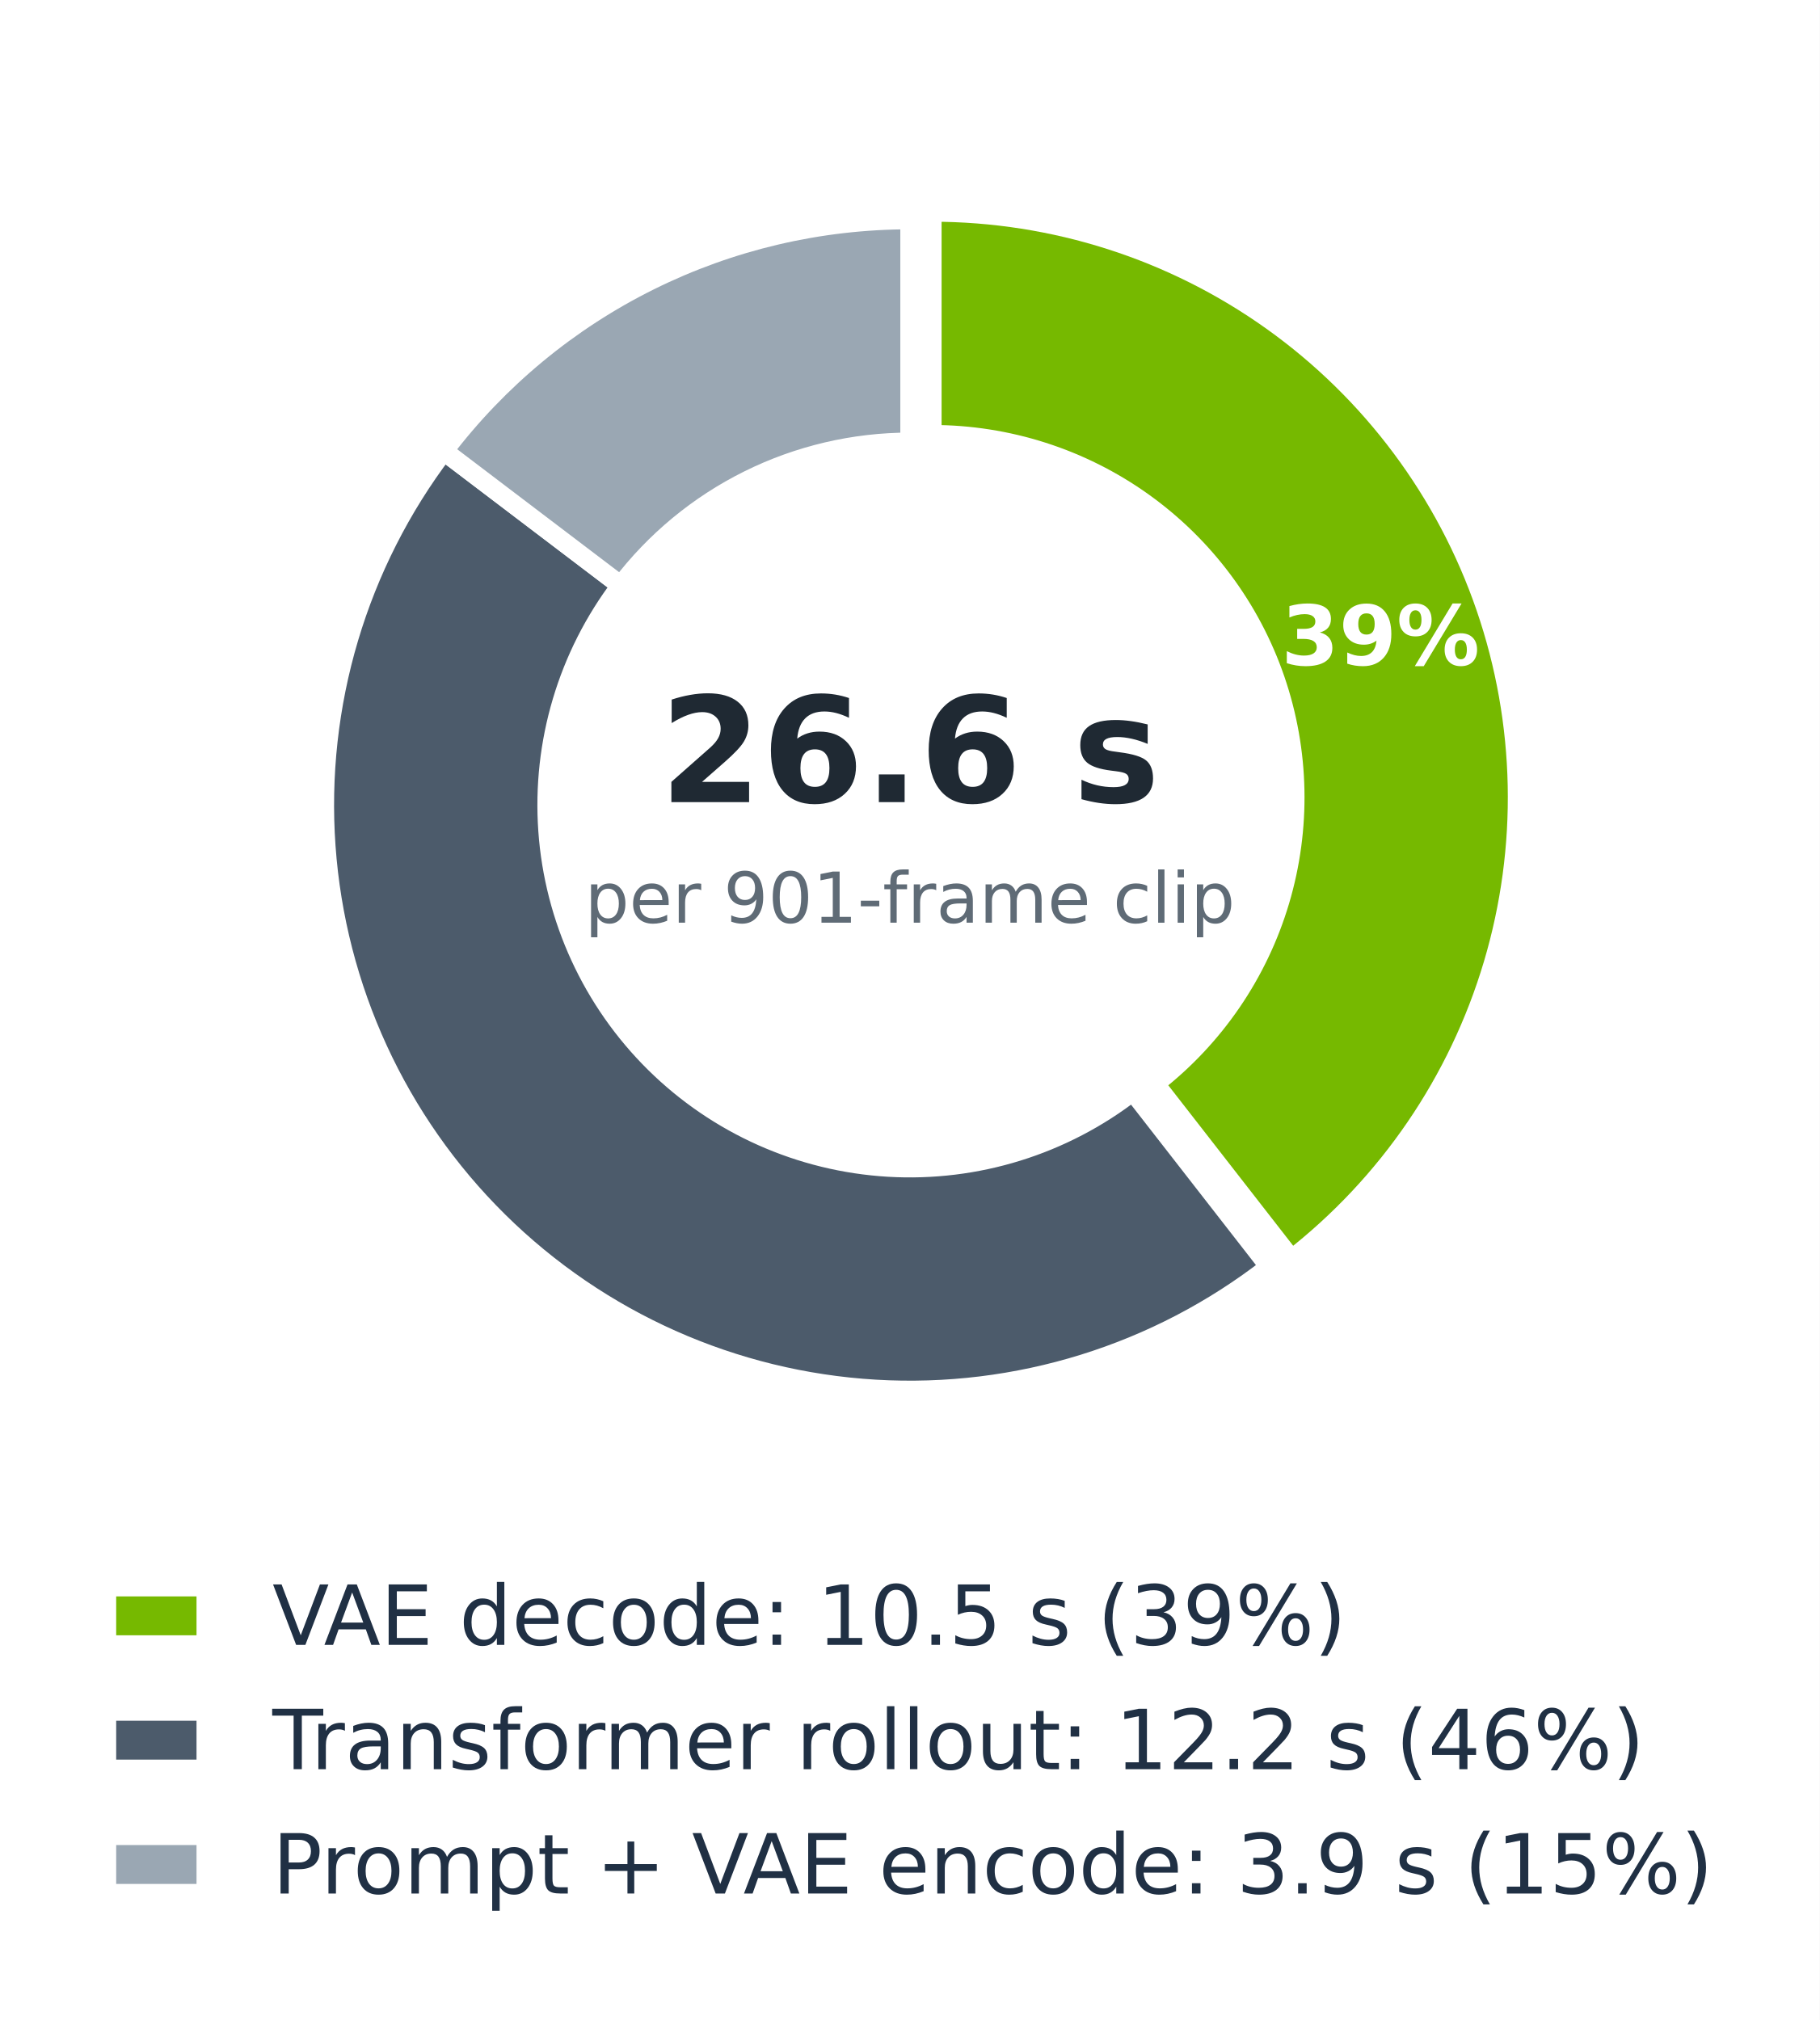
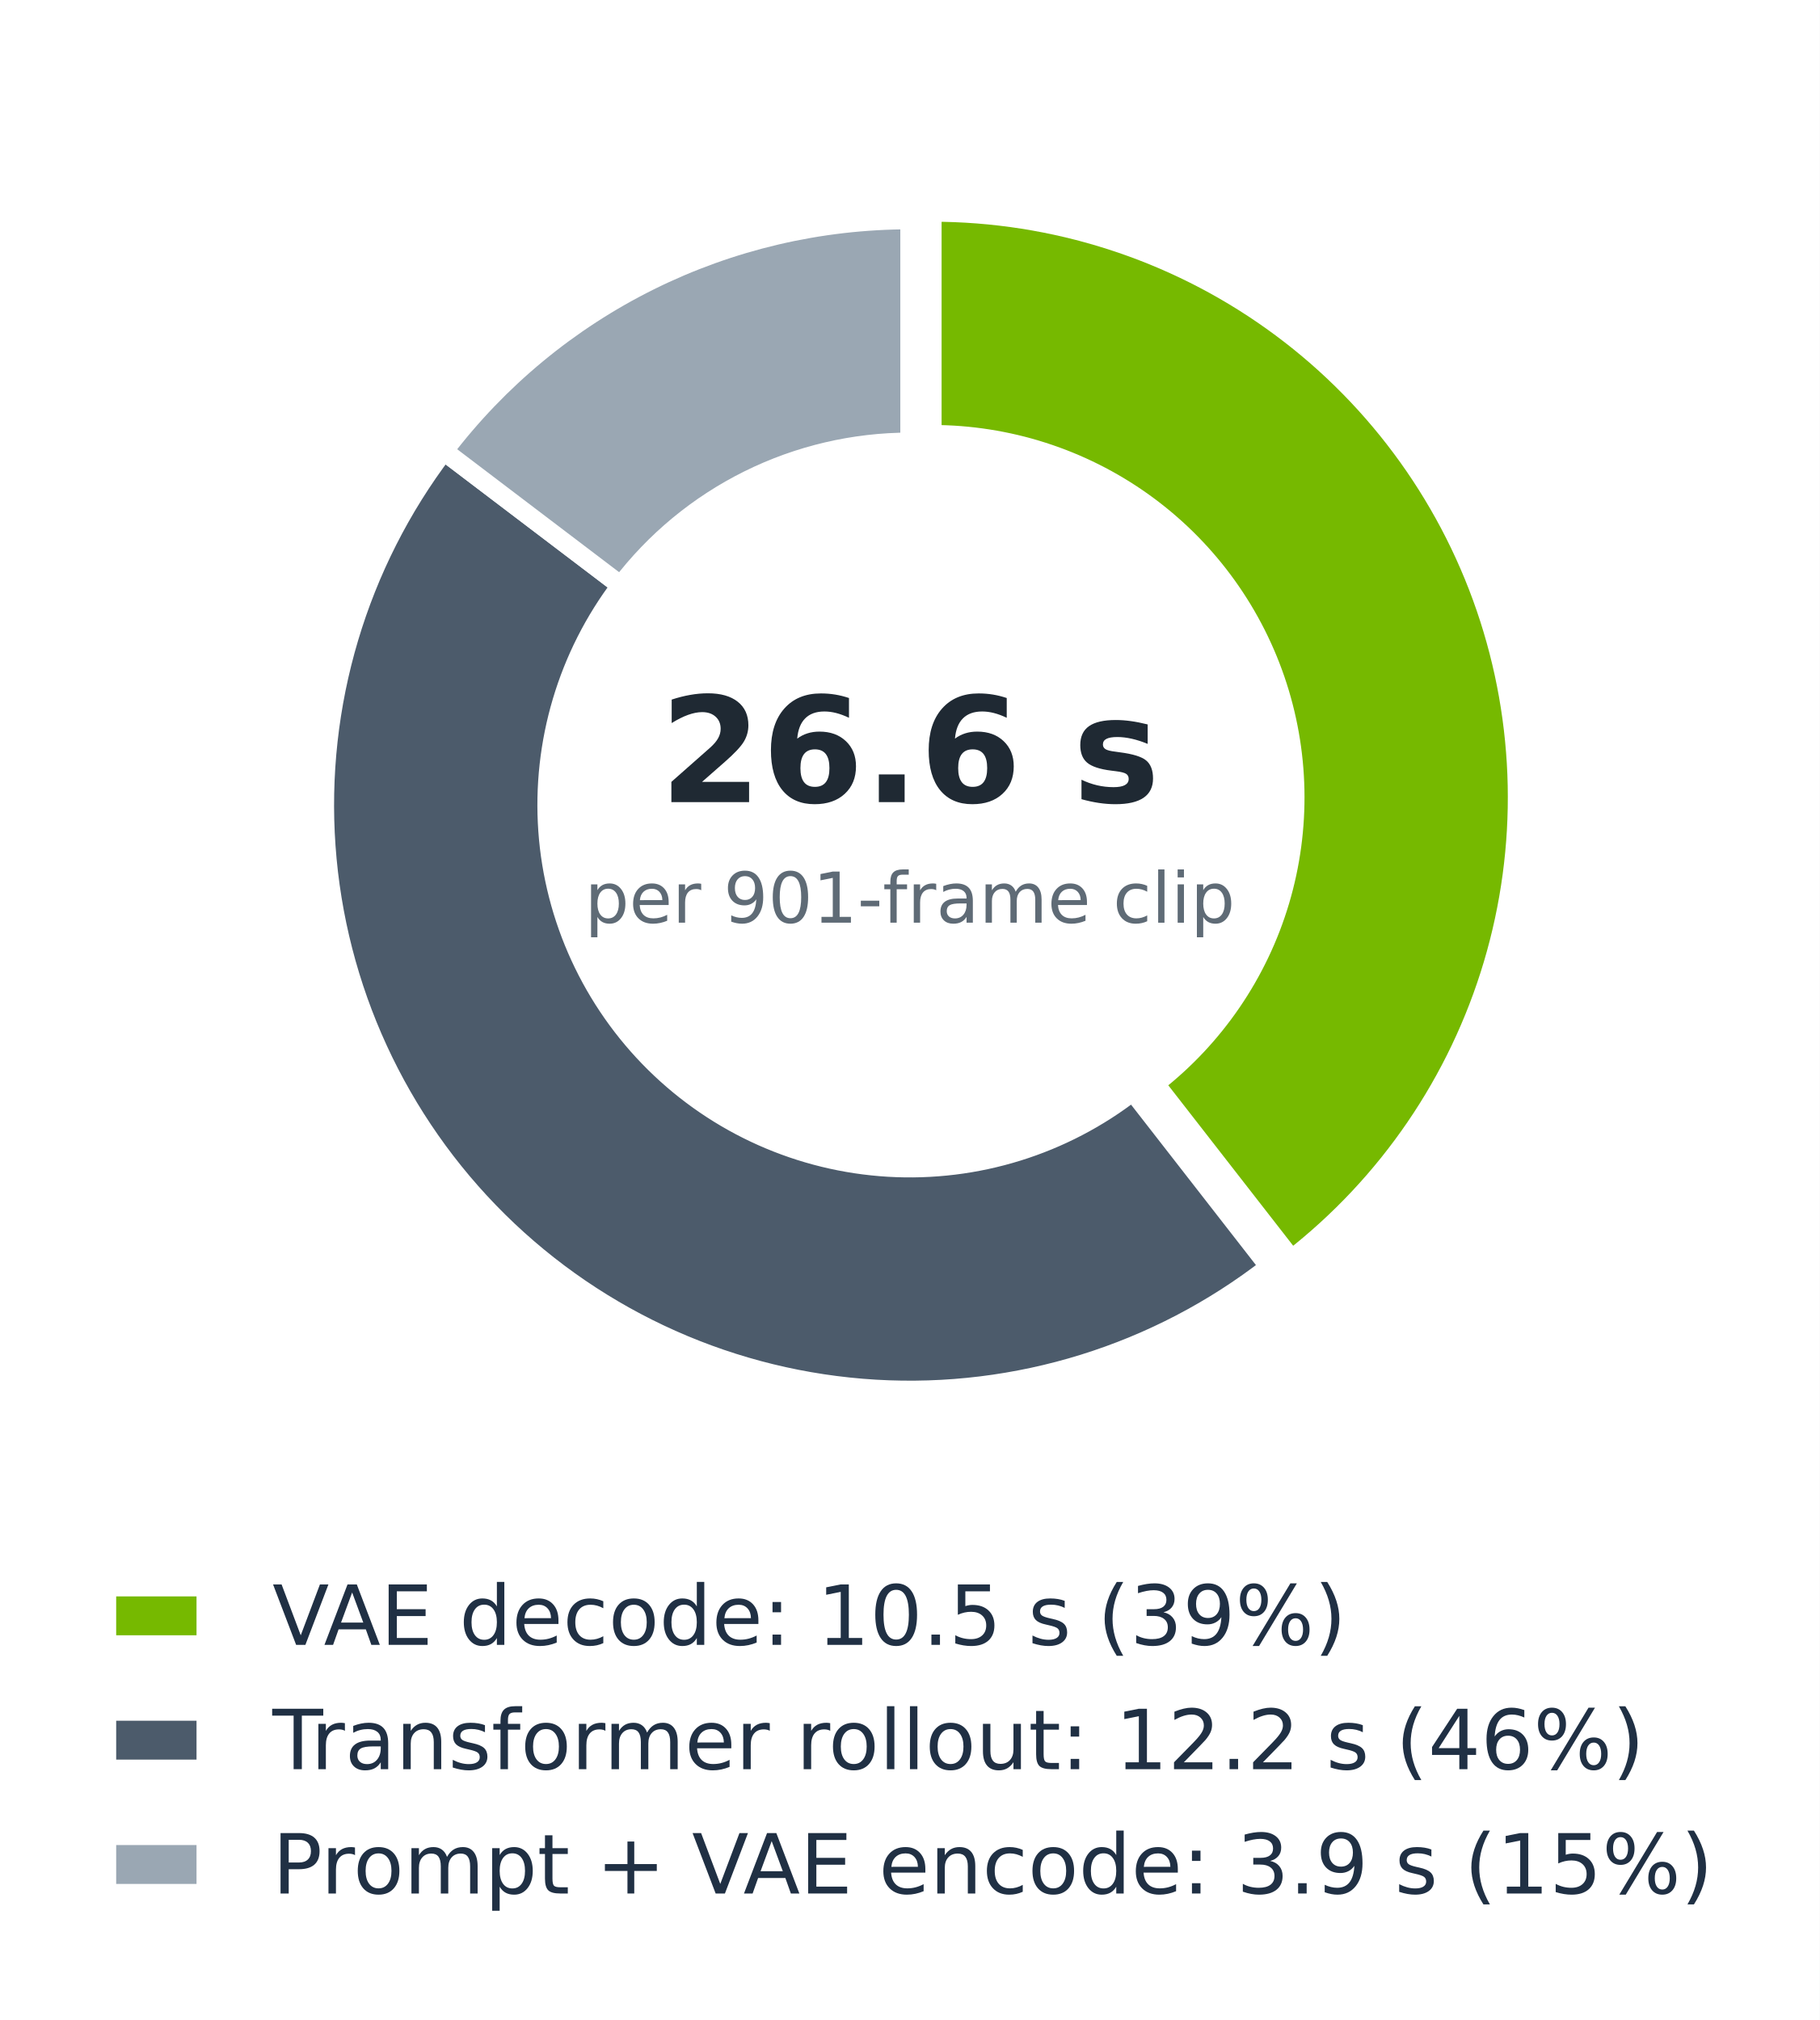
<svg xmlns="http://www.w3.org/2000/svg" xmlns:xlink="http://www.w3.org/1999/xlink" width="285.384pt" height="316.853pt" viewBox="0 0 285.384 316.853" version="1.1">
  <defs>
    <style type="text/css">*{stroke-linejoin: round; stroke-linecap: butt}</style>
  </defs>
  <g id="figure_1">
    <g id="patch_1">
      <path d="M 0 316.853 L 285.384 316.853 L 285.384 0 L 0 0 z " style="fill: #ffffff" />
    </g>
    <g id="axes_1">
      <g id="patch_2">
        <path d="M 202.55 197.521 C 217.641 185.774 228.692 169.601 234.149 151.272 C 239.606 132.942 239.201 113.358 232.991 95.27 C 226.781 77.182 215.072 61.479 199.508 50.366 C 183.944 39.254 165.289 33.278 146.165 33.278 L 146.165 68.162 C 158.022 68.162 169.588 71.867 179.238 78.757 C 188.887 85.647 196.147 95.383 199.997 106.597 C 203.847 117.812 204.098 129.954 200.715 141.318 C 197.332 152.682 190.48 162.71 181.124 169.992 z " style="fill: #76b900; stroke: #ffffff; stroke-width: 3; stroke-linejoin: miter" />
      </g>
      <g id="patch_3">
        <path d="M 69.588 70.745 C 56.111 88.488 49.545 110.545 51.122 132.77 C 52.7 154.995 62.316 175.903 78.164 191.565 C 94.012 207.226 115.032 216.595 137.274 217.91 C 159.516 219.225 181.494 212.398 199.077 198.713 L 177.651 171.185 C 166.749 179.67 153.123 183.902 139.333 183.087 C 125.543 182.272 112.51 176.463 102.685 166.753 C 92.859 157.042 86.897 144.079 85.919 130.3 C 84.941 116.52 89.012 102.845 97.368 91.844 z " style="fill: #4c5b6b; stroke: #ffffff; stroke-width: 3; stroke-linejoin: miter" />
      </g>
      <g id="patch_4">
        <path d="M 142.692 34.47 C 128.535 34.47 114.569 37.745 101.887 44.037 C 89.206 50.33 78.151 59.471 69.588 70.745 L 97.368 91.844 C 102.676 84.855 109.531 79.187 117.393 75.286 C 125.256 71.384 133.915 69.354 142.692 69.354 z " style="fill: #9aa7b3; stroke: #ffffff; stroke-width: 3; stroke-linejoin: miter" />
      </g>
      <g id="matplotlib.axis_1" />
      <g id="matplotlib.axis_2" />
      <g id="text_1">
-         <g style="fill: #ffffff" transform="translate(200.9358 104.3107) scale(0.13 -0.13)">
-           <defs>
-             <path id="DejaVuSans-Bold-16" d="M 2981 2516 Q 3453 2394 3698 2092 Q 3944 1791 3944 1325 Q 3944 631 3412 270 Q 2881 -91 1863 -91 Q 1503 -91 1142 -33 Q 781 25 428 141 L 428 1069 Q 766 900 1098 814 Q 1431 728 1753 728 Q 2231 728 2486 893 Q 2741 1059 2741 1369 Q 2741 1688 2480 1852 Q 2219 2016 1709 2016 L 1228 2016 L 1228 2791 L 1734 2791 Q 2188 2791 2409 2933 Q 2631 3075 2631 3366 Q 2631 3634 2415 3781 Q 2200 3928 1806 3928 Q 1516 3928 1219 3862 Q 922 3797 628 3669 L 628 4550 Q 984 4650 1334 4700 Q 1684 4750 2022 4750 Q 2931 4750 3382 4451 Q 3834 4153 3834 3553 Q 3834 3144 3618 2883 Q 3403 2622 2981 2516 z " transform="scale(0.015625)" />
-             <path id="DejaVuSans-Bold-1c" d="M 641 103 L 641 966 Q 928 831 1190 764 Q 1453 697 1709 697 Q 2247 697 2547 995 Q 2847 1294 2900 1881 Q 2688 1725 2447 1647 Q 2206 1569 1925 1569 Q 1209 1569 770 1986 Q 331 2403 331 3084 Q 331 3838 820 4291 Q 1309 4744 2131 4744 Q 3044 4744 3544 4128 Q 4044 3513 4044 2388 Q 4044 1231 3459 570 Q 2875 -91 1856 -91 Q 1528 -91 1228 -42 Q 928 6 641 103 z M 2125 2350 Q 2441 2350 2600 2554 Q 2759 2759 2759 3169 Q 2759 3575 2600 3781 Q 2441 3988 2125 3988 Q 1809 3988 1650 3781 Q 1491 3575 1491 3169 Q 1491 2759 1650 2554 Q 1809 2350 2125 2350 z " transform="scale(0.015625)" />
-             <path id="DejaVuSans-Bold-8" d="M 4959 1925 Q 4738 1925 4616 1733 Q 4494 1541 4494 1184 Q 4494 825 4614 633 Q 4734 441 4959 441 Q 5184 441 5303 633 Q 5422 825 5422 1184 Q 5422 1541 5301 1733 Q 5181 1925 4959 1925 z M 4959 2450 Q 5541 2450 5875 2112 Q 6209 1775 6209 1184 Q 6209 594 5875 251 Q 5541 -91 4959 -91 Q 4378 -91 4042 251 Q 3706 594 3706 1184 Q 3706 1772 4042 2111 Q 4378 2450 4959 2450 z M 2094 -91 L 1403 -91 L 4319 4750 L 5013 4750 L 2094 -91 z M 1453 4750 Q 2034 4750 2367 4411 Q 2700 4072 2700 3481 Q 2700 2891 2367 2550 Q 2034 2209 1453 2209 Q 872 2209 539 2550 Q 206 2891 206 3481 Q 206 4072 539 4411 Q 872 4750 1453 4750 z M 1453 4225 Q 1228 4225 1106 4031 Q 984 3838 984 3481 Q 984 3122 1106 2926 Q 1228 2731 1453 2731 Q 1678 2731 1798 2926 Q 1919 3122 1919 3481 Q 1919 3838 1797 4031 Q 1675 4225 1453 4225 z " transform="scale(0.015625)" />
-           </defs>
-           <use xlink:href="#DejaVuSans-Bold-16" />
-           <use xlink:href="#DejaVuSans-Bold-1c" transform="translate(69.57812 0)" />
-           <use xlink:href="#DejaVuSans-Bold-8" transform="translate(139.1562 0)" />
-         </g>
-       </g>
-       <g id="text_2">
        <g style="fill: #1f2933" transform="translate(103.4716 125.8186) scale(0.23 -0.23)">
          <defs>
            <path id="DejaVuSans-Bold-15" d="M 1844 884 L 3897 884 L 3897 0 L 506 0 L 506 884 L 2209 2388 Q 2438 2594 2547 2791 Q 2656 2988 2656 3200 Q 2656 3528 2436 3728 Q 2216 3928 1850 3928 Q 1569 3928 1234 3808 Q 900 3688 519 3450 L 519 4475 Q 925 4609 1322 4679 Q 1719 4750 2100 4750 Q 2938 4750 3402 4381 Q 3866 4013 3866 3353 Q 3866 2972 3669 2642 Q 3472 2313 2841 1759 L 1844 884 z " transform="scale(0.015625)" />
            <path id="DejaVuSans-Bold-19" d="M 2316 2303 Q 2000 2303 1842 2098 Q 1684 1894 1684 1484 Q 1684 1075 1842 870 Q 2000 666 2316 666 Q 2634 666 2792 870 Q 2950 1075 2950 1484 Q 2950 1894 2792 2098 Q 2634 2303 2316 2303 z M 3803 4544 L 3803 3681 Q 3506 3822 3243 3889 Q 2981 3956 2731 3956 Q 2194 3956 1894 3657 Q 1594 3359 1544 2772 Q 1750 2925 1990 3001 Q 2231 3078 2516 3078 Q 3231 3078 3670 2659 Q 4109 2241 4109 1563 Q 4109 813 3618 361 Q 3128 -91 2303 -91 Q 1394 -91 895 523 Q 397 1138 397 2266 Q 397 3422 980 4083 Q 1563 4744 2578 4744 Q 2900 4744 3203 4694 Q 3506 4644 3803 4544 z " transform="scale(0.015625)" />
            <path id="DejaVuSans-Bold-11" d="M 653 1209 L 1778 1209 L 1778 0 L 653 0 L 653 1209 z " transform="scale(0.015625)" />
            <path id="DejaVuSans-Bold-3" transform="scale(0.015625)" />
            <path id="DejaVuSans-Bold-56" d="M 3272 3391 L 3272 2541 Q 2913 2691 2578 2766 Q 2244 2841 1947 2841 Q 1628 2841 1473 2761 Q 1319 2681 1319 2516 Q 1319 2381 1436 2309 Q 1553 2238 1856 2203 L 2053 2175 Q 2913 2066 3209 1816 Q 3506 1566 3506 1031 Q 3506 472 3093 190 Q 2681 -91 1863 -91 Q 1516 -91 1145 -36 Q 775 19 384 128 L 384 978 Q 719 816 1070 734 Q 1422 653 1784 653 Q 2113 653 2278 743 Q 2444 834 2444 1013 Q 2444 1163 2330 1236 Q 2216 1309 1875 1350 L 1678 1375 Q 931 1469 631 1722 Q 331 1975 331 2491 Q 331 3047 712 3315 Q 1094 3584 1881 3584 Q 2191 3584 2531 3537 Q 2872 3491 3272 3391 z " transform="scale(0.015625)" />
          </defs>
          <use xlink:href="#DejaVuSans-Bold-15" />
          <use xlink:href="#DejaVuSans-Bold-19" transform="translate(69.57812 0)" />
          <use xlink:href="#DejaVuSans-Bold-11" transform="translate(139.1562 0)" />
          <use xlink:href="#DejaVuSans-Bold-19" transform="translate(177.1406 0)" />
          <use xlink:href="#DejaVuSans-Bold-3" transform="translate(246.7188 0)" />
          <use xlink:href="#DejaVuSans-Bold-56" transform="translate(281.5312 0)" />
        </g>
      </g>
-       <g id="text_3">
+       <g id="text_2">
        <g style="fill: #5f6b76" transform="translate(91.69586 144.7339) scale(0.11 -0.11)">
          <defs>
            <path id="DejaVuSans-53" d="M 1159 525 L 1159 -1331 L 581 -1331 L 581 3500 L 1159 3500 L 1159 2969 Q 1341 3281 1617 3432 Q 1894 3584 2278 3584 Q 2916 3584 3314 3078 Q 3713 2572 3713 1747 Q 3713 922 3314 415 Q 2916 -91 2278 -91 Q 1894 -91 1617 61 Q 1341 213 1159 525 z M 3116 1747 Q 3116 2381 2855 2742 Q 2594 3103 2138 3103 Q 1681 3103 1420 2742 Q 1159 2381 1159 1747 Q 1159 1113 1420 752 Q 1681 391 2138 391 Q 2594 391 2855 752 Q 3116 1113 3116 1747 z " transform="scale(0.015625)" />
            <path id="DejaVuSans-48" d="M 3597 1894 L 3597 1613 L 953 1613 Q 991 1019 1311 708 Q 1631 397 2203 397 Q 2534 397 2845 478 Q 3156 559 3463 722 L 3463 178 Q 3153 47 2828 -22 Q 2503 -91 2169 -91 Q 1331 -91 842 396 Q 353 884 353 1716 Q 353 2575 817 3079 Q 1281 3584 2069 3584 Q 2775 3584 3186 3129 Q 3597 2675 3597 1894 z M 3022 2063 Q 3016 2534 2758 2815 Q 2500 3097 2075 3097 Q 1594 3097 1305 2825 Q 1016 2553 972 2059 L 3022 2063 z " transform="scale(0.015625)" />
            <path id="DejaVuSans-55" d="M 2631 2963 Q 2534 3019 2420 3045 Q 2306 3072 2169 3072 Q 1681 3072 1420 2755 Q 1159 2438 1159 1844 L 1159 0 L 581 0 L 581 3500 L 1159 3500 L 1159 2956 Q 1341 3275 1631 3429 Q 1922 3584 2338 3584 Q 2397 3584 2469 3576 Q 2541 3569 2628 3553 L 2631 2963 z " transform="scale(0.015625)" />
            <path id="DejaVuSans-3" transform="scale(0.015625)" />
            <path id="DejaVuSans-1c" d="M 703 97 L 703 672 Q 941 559 1184 500 Q 1428 441 1663 441 Q 2288 441 2617 861 Q 2947 1281 2994 2138 Q 2813 1869 2534 1725 Q 2256 1581 1919 1581 Q 1219 1581 811 2004 Q 403 2428 403 3163 Q 403 3881 828 4315 Q 1253 4750 1959 4750 Q 2769 4750 3195 4129 Q 3622 3509 3622 2328 Q 3622 1225 3098 567 Q 2575 -91 1691 -91 Q 1453 -91 1209 -44 Q 966 3 703 97 z M 1959 2075 Q 2384 2075 2632 2365 Q 2881 2656 2881 3163 Q 2881 3666 2632 3958 Q 2384 4250 1959 4250 Q 1534 4250 1286 3958 Q 1038 3666 1038 3163 Q 1038 2656 1286 2365 Q 1534 2075 1959 2075 z " transform="scale(0.015625)" />
            <path id="DejaVuSans-13" d="M 2034 4250 Q 1547 4250 1301 3770 Q 1056 3291 1056 2328 Q 1056 1369 1301 889 Q 1547 409 2034 409 Q 2525 409 2770 889 Q 3016 1369 3016 2328 Q 3016 3291 2770 3770 Q 2525 4250 2034 4250 z M 2034 4750 Q 2819 4750 3233 4129 Q 3647 3509 3647 2328 Q 3647 1150 3233 529 Q 2819 -91 2034 -91 Q 1250 -91 836 529 Q 422 1150 422 2328 Q 422 3509 836 4129 Q 1250 4750 2034 4750 z " transform="scale(0.015625)" />
            <path id="DejaVuSans-14" d="M 794 531 L 1825 531 L 1825 4091 L 703 3866 L 703 4441 L 1819 4666 L 2450 4666 L 2450 531 L 3481 531 L 3481 0 L 794 0 L 794 531 z " transform="scale(0.015625)" />
            <path id="DejaVuSans-10" d="M 313 2009 L 1997 2009 L 1997 1497 L 313 1497 L 313 2009 z " transform="scale(0.015625)" />
            <path id="DejaVuSans-49" d="M 2375 4863 L 2375 4384 L 1825 4384 Q 1516 4384 1395 4259 Q 1275 4134 1275 3809 L 1275 3500 L 2222 3500 L 2222 3053 L 1275 3053 L 1275 0 L 697 0 L 697 3053 L 147 3053 L 147 3500 L 697 3500 L 697 3744 Q 697 4328 969 4595 Q 1241 4863 1831 4863 L 2375 4863 z " transform="scale(0.015625)" />
            <path id="DejaVuSans-44" d="M 2194 1759 Q 1497 1759 1228 1600 Q 959 1441 959 1056 Q 959 750 1161 570 Q 1363 391 1709 391 Q 2188 391 2477 730 Q 2766 1069 2766 1631 L 2766 1759 L 2194 1759 z M 3341 1997 L 3341 0 L 2766 0 L 2766 531 Q 2569 213 2275 61 Q 1981 -91 1556 -91 Q 1019 -91 701 211 Q 384 513 384 1019 Q 384 1609 779 1909 Q 1175 2209 1959 2209 L 2766 2209 L 2766 2266 Q 2766 2663 2505 2880 Q 2244 3097 1772 3097 Q 1472 3097 1187 3025 Q 903 2953 641 2809 L 641 3341 Q 956 3463 1253 3523 Q 1550 3584 1831 3584 Q 2591 3584 2966 3190 Q 3341 2797 3341 1997 z " transform="scale(0.015625)" />
            <path id="DejaVuSans-50" d="M 3328 2828 Q 3544 3216 3844 3400 Q 4144 3584 4550 3584 Q 5097 3584 5394 3201 Q 5691 2819 5691 2113 L 5691 0 L 5113 0 L 5113 2094 Q 5113 2597 4934 2840 Q 4756 3084 4391 3084 Q 3944 3084 3684 2787 Q 3425 2491 3425 1978 L 3425 0 L 2847 0 L 2847 2094 Q 2847 2600 2669 2842 Q 2491 3084 2119 3084 Q 1678 3084 1418 2786 Q 1159 2488 1159 1978 L 1159 0 L 581 0 L 581 3500 L 1159 3500 L 1159 2956 Q 1356 3278 1631 3431 Q 1906 3584 2284 3584 Q 2666 3584 2933 3390 Q 3200 3197 3328 2828 z " transform="scale(0.015625)" />
            <path id="DejaVuSans-46" d="M 3122 3366 L 3122 2828 Q 2878 2963 2633 3030 Q 2388 3097 2138 3097 Q 1578 3097 1268 2742 Q 959 2388 959 1747 Q 959 1106 1268 751 Q 1578 397 2138 397 Q 2388 397 2633 464 Q 2878 531 3122 666 L 3122 134 Q 2881 22 2623 -34 Q 2366 -91 2075 -91 Q 1284 -91 818 406 Q 353 903 353 1747 Q 353 2603 823 3093 Q 1294 3584 2113 3584 Q 2378 3584 2631 3529 Q 2884 3475 3122 3366 z " transform="scale(0.015625)" />
            <path id="DejaVuSans-4f" d="M 603 4863 L 1178 4863 L 1178 0 L 603 0 L 603 4863 z " transform="scale(0.015625)" />
            <path id="DejaVuSans-4c" d="M 603 3500 L 1178 3500 L 1178 0 L 603 0 L 603 3500 z M 603 4863 L 1178 4863 L 1178 4134 L 603 4134 L 603 4863 z " transform="scale(0.015625)" />
          </defs>
          <use xlink:href="#DejaVuSans-53" />
          <use xlink:href="#DejaVuSans-48" transform="translate(63.48438 0)" />
          <use xlink:href="#DejaVuSans-55" transform="translate(125.0156 0)" />
          <use xlink:href="#DejaVuSans-3" transform="translate(166.125 0)" />
          <use xlink:href="#DejaVuSans-1c" transform="translate(197.9062 0)" />
          <use xlink:href="#DejaVuSans-13" transform="translate(261.5312 0)" />
          <use xlink:href="#DejaVuSans-14" transform="translate(325.1562 0)" />
          <use xlink:href="#DejaVuSans-10" transform="translate(388.7812 0)" />
          <use xlink:href="#DejaVuSans-49" transform="translate(424.8594 0)" />
          <use xlink:href="#DejaVuSans-55" transform="translate(460.0625 0)" />
          <use xlink:href="#DejaVuSans-44" transform="translate(501.1719 0)" />
          <use xlink:href="#DejaVuSans-50" transform="translate(562.4531 0)" />
          <use xlink:href="#DejaVuSans-48" transform="translate(659.8594 0)" />
          <use xlink:href="#DejaVuSans-3" transform="translate(721.3906 0)" />
          <use xlink:href="#DejaVuSans-46" transform="translate(753.1719 0)" />
          <use xlink:href="#DejaVuSans-4f" transform="translate(808.1562 0)" />
          <use xlink:href="#DejaVuSans-4c" transform="translate(835.9375 0)" />
          <use xlink:href="#DejaVuSans-53" transform="translate(863.7188 0)" />
        </g>
      </g>
      <g id="legend_1">
        <g id="patch_5">
          <path d="M 16.72 258.008 L 32.32 258.008 L 32.32 248.908 L 16.72 248.908 z " style="fill: #76b900; stroke: #ffffff; stroke-width: 3; stroke-linejoin: miter" />
        </g>
-         <g id="text_4">
+         <g id="text_3">
          <g style="fill: #203044" transform="translate(42.72 258.008) scale(0.13 -0.13)">
            <defs>
              <path id="DejaVuSans-39" d="M 1831 0 L 50 4666 L 709 4666 L 2188 738 L 3669 4666 L 4325 4666 L 2547 0 L 1831 0 z " transform="scale(0.015625)" />
              <path id="DejaVuSans-24" d="M 2188 4044 L 1331 1722 L 3047 1722 L 2188 4044 z M 1831 4666 L 2547 4666 L 4325 0 L 3669 0 L 3244 1197 L 1141 1197 L 716 0 L 50 0 L 1831 4666 z " transform="scale(0.015625)" />
              <path id="DejaVuSans-28" d="M 628 4666 L 3578 4666 L 3578 4134 L 1259 4134 L 1259 2753 L 3481 2753 L 3481 2222 L 1259 2222 L 1259 531 L 3634 531 L 3634 0 L 628 0 L 628 4666 z " transform="scale(0.015625)" />
              <path id="DejaVuSans-47" d="M 2906 2969 L 2906 4863 L 3481 4863 L 3481 0 L 2906 0 L 2906 525 Q 2725 213 2448 61 Q 2172 -91 1784 -91 Q 1150 -91 751 415 Q 353 922 353 1747 Q 353 2572 751 3078 Q 1150 3584 1784 3584 Q 2172 3584 2448 3432 Q 2725 3281 2906 2969 z M 947 1747 Q 947 1113 1208 752 Q 1469 391 1925 391 Q 2381 391 2643 752 Q 2906 1113 2906 1747 Q 2906 2381 2643 2742 Q 2381 3103 1925 3103 Q 1469 3103 1208 2742 Q 947 2381 947 1747 z " transform="scale(0.015625)" />
              <path id="DejaVuSans-52" d="M 1959 3097 Q 1497 3097 1228 2736 Q 959 2375 959 1747 Q 959 1119 1226 758 Q 1494 397 1959 397 Q 2419 397 2687 759 Q 2956 1122 2956 1747 Q 2956 2369 2687 2733 Q 2419 3097 1959 3097 z M 1959 3584 Q 2709 3584 3137 3096 Q 3566 2609 3566 1747 Q 3566 888 3137 398 Q 2709 -91 1959 -91 Q 1206 -91 779 398 Q 353 888 353 1747 Q 353 2609 779 3096 Q 1206 3584 1959 3584 z " transform="scale(0.015625)" />
              <path id="DejaVuSans-1d" d="M 750 794 L 1409 794 L 1409 0 L 750 0 L 750 794 z M 750 3309 L 1409 3309 L 1409 2516 L 750 2516 L 750 3309 z " transform="scale(0.015625)" />
              <path id="DejaVuSans-11" d="M 684 794 L 1344 794 L 1344 0 L 684 0 L 684 794 z " transform="scale(0.015625)" />
              <path id="DejaVuSans-18" d="M 691 4666 L 3169 4666 L 3169 4134 L 1269 4134 L 1269 2991 Q 1406 3038 1543 3061 Q 1681 3084 1819 3084 Q 2600 3084 3056 2656 Q 3513 2228 3513 1497 Q 3513 744 3044 326 Q 2575 -91 1722 -91 Q 1428 -91 1123 -41 Q 819 9 494 109 L 494 744 Q 775 591 1075 516 Q 1375 441 1709 441 Q 2250 441 2565 725 Q 2881 1009 2881 1497 Q 2881 1984 2565 2268 Q 2250 2553 1709 2553 Q 1456 2553 1204 2497 Q 953 2441 691 2322 L 691 4666 z " transform="scale(0.015625)" />
              <path id="DejaVuSans-56" d="M 2834 3397 L 2834 2853 Q 2591 2978 2328 3040 Q 2066 3103 1784 3103 Q 1356 3103 1142 2972 Q 928 2841 928 2578 Q 928 2378 1081 2264 Q 1234 2150 1697 2047 L 1894 2003 Q 2506 1872 2764 1633 Q 3022 1394 3022 966 Q 3022 478 2636 193 Q 2250 -91 1575 -91 Q 1294 -91 989 -36 Q 684 19 347 128 L 347 722 Q 666 556 975 473 Q 1284 391 1588 391 Q 1994 391 2212 530 Q 2431 669 2431 922 Q 2431 1156 2273 1281 Q 2116 1406 1581 1522 L 1381 1569 Q 847 1681 609 1914 Q 372 2147 372 2553 Q 372 3047 722 3315 Q 1072 3584 1716 3584 Q 2034 3584 2315 3537 Q 2597 3491 2834 3397 z " transform="scale(0.015625)" />
              <path id="DejaVuSans-b" d="M 1984 4856 Q 1566 4138 1362 3434 Q 1159 2731 1159 2009 Q 1159 1288 1364 580 Q 1569 -128 1984 -844 L 1484 -844 Q 1016 -109 783 600 Q 550 1309 550 2009 Q 550 2706 781 3412 Q 1013 4119 1484 4856 L 1984 4856 z " transform="scale(0.015625)" />
              <path id="DejaVuSans-16" d="M 2597 2516 Q 3050 2419 3304 2112 Q 3559 1806 3559 1356 Q 3559 666 3084 287 Q 2609 -91 1734 -91 Q 1441 -91 1130 -33 Q 819 25 488 141 L 488 750 Q 750 597 1062 519 Q 1375 441 1716 441 Q 2309 441 2620 675 Q 2931 909 2931 1356 Q 2931 1769 2642 2001 Q 2353 2234 1838 2234 L 1294 2234 L 1294 2753 L 1863 2753 Q 2328 2753 2575 2939 Q 2822 3125 2822 3475 Q 2822 3834 2567 4026 Q 2313 4219 1838 4219 Q 1578 4219 1281 4162 Q 984 4106 628 3988 L 628 4550 Q 988 4650 1302 4700 Q 1616 4750 1894 4750 Q 2613 4750 3031 4423 Q 3450 4097 3450 3541 Q 3450 3153 3228 2886 Q 3006 2619 2597 2516 z " transform="scale(0.015625)" />
              <path id="DejaVuSans-8" d="M 4653 2053 Q 4381 2053 4226 1822 Q 4072 1591 4072 1178 Q 4072 772 4226 539 Q 4381 306 4653 306 Q 4919 306 5073 539 Q 5228 772 5228 1178 Q 5228 1588 5073 1820 Q 4919 2053 4653 2053 z M 4653 2450 Q 5147 2450 5437 2106 Q 5728 1763 5728 1178 Q 5728 594 5436 251 Q 5144 -91 4653 -91 Q 4153 -91 3862 251 Q 3572 594 3572 1178 Q 3572 1766 3864 2108 Q 4156 2450 4653 2450 z M 1428 4353 Q 1159 4353 1004 4120 Q 850 3888 850 3481 Q 850 3069 1003 2837 Q 1156 2606 1428 2606 Q 1700 2606 1854 2837 Q 2009 3069 2009 3481 Q 2009 3884 1853 4118 Q 1697 4353 1428 4353 z M 4250 4750 L 4750 4750 L 1831 -91 L 1331 -91 L 4250 4750 z M 1428 4750 Q 1922 4750 2215 4408 Q 2509 4066 2509 3481 Q 2509 2891 2217 2550 Q 1925 2209 1428 2209 Q 931 2209 642 2551 Q 353 2894 353 3481 Q 353 4063 643 4406 Q 934 4750 1428 4750 z " transform="scale(0.015625)" />
              <path id="DejaVuSans-c" d="M 513 4856 L 1013 4856 Q 1481 4119 1714 3412 Q 1947 2706 1947 2009 Q 1947 1309 1714 600 Q 1481 -109 1013 -844 L 513 -844 Q 928 -128 1133 580 Q 1338 1288 1338 2009 Q 1338 2731 1133 3434 Q 928 4138 513 4856 z " transform="scale(0.015625)" />
            </defs>
            <use xlink:href="#DejaVuSans-39" />
            <use xlink:href="#DejaVuSans-24" transform="translate(62.01562 0)" />
            <use xlink:href="#DejaVuSans-28" transform="translate(130.4219 0)" />
            <use xlink:href="#DejaVuSans-3" transform="translate(193.6094 0)" />
            <use xlink:href="#DejaVuSans-47" transform="translate(225.3906 0)" />
            <use xlink:href="#DejaVuSans-48" transform="translate(288.875 0)" />
            <use xlink:href="#DejaVuSans-46" transform="translate(350.4062 0)" />
            <use xlink:href="#DejaVuSans-52" transform="translate(405.3906 0)" />
            <use xlink:href="#DejaVuSans-47" transform="translate(466.5781 0)" />
            <use xlink:href="#DejaVuSans-48" transform="translate(530.0625 0)" />
            <use xlink:href="#DejaVuSans-1d" transform="translate(591.5938 0)" />
            <use xlink:href="#DejaVuSans-3" transform="translate(625.2812 0)" />
            <use xlink:href="#DejaVuSans-14" transform="translate(657.0625 0)" />
            <use xlink:href="#DejaVuSans-13" transform="translate(720.6875 0)" />
            <use xlink:href="#DejaVuSans-11" transform="translate(784.3125 0)" />
            <use xlink:href="#DejaVuSans-18" transform="translate(816.0938 0)" />
            <use xlink:href="#DejaVuSans-3" transform="translate(879.7188 0)" />
            <use xlink:href="#DejaVuSans-56" transform="translate(911.5 0)" />
            <use xlink:href="#DejaVuSans-3" transform="translate(963.5938 0)" />
            <use xlink:href="#DejaVuSans-b" transform="translate(995.375 0)" />
            <use xlink:href="#DejaVuSans-16" transform="translate(1034.391 0)" />
            <use xlink:href="#DejaVuSans-1c" transform="translate(1098.016 0)" />
            <use xlink:href="#DejaVuSans-8" transform="translate(1161.641 0)" />
            <use xlink:href="#DejaVuSans-c" transform="translate(1256.656 0)" />
          </g>
        </g>
        <g id="patch_6">
          <path d="M 16.72 277.509 L 32.32 277.509 L 32.32 268.409 L 16.72 268.409 z " style="fill: #4c5b6b; stroke: #ffffff; stroke-width: 3; stroke-linejoin: miter" />
        </g>
-         <g id="text_5">
+         <g id="text_4">
          <g style="fill: #203044" transform="translate(42.72 277.509) scale(0.13 -0.13)">
            <defs>
              <path id="DejaVuSans-37" d="M -19 4666 L 3928 4666 L 3928 4134 L 2272 4134 L 2272 0 L 1638 0 L 1638 4134 L -19 4134 L -19 4666 z " transform="scale(0.015625)" />
              <path id="DejaVuSans-51" d="M 3513 2113 L 3513 0 L 2938 0 L 2938 2094 Q 2938 2591 2744 2837 Q 2550 3084 2163 3084 Q 1697 3084 1428 2787 Q 1159 2491 1159 1978 L 1159 0 L 581 0 L 581 3500 L 1159 3500 L 1159 2956 Q 1366 3272 1645 3428 Q 1925 3584 2291 3584 Q 2894 3584 3203 3211 Q 3513 2838 3513 2113 z " transform="scale(0.015625)" />
              <path id="DejaVuSans-58" d="M 544 1381 L 544 3500 L 1119 3500 L 1119 1403 Q 1119 906 1312 657 Q 1506 409 1894 409 Q 2359 409 2629 706 Q 2900 1003 2900 1516 L 2900 3500 L 3475 3500 L 3475 0 L 2900 0 L 2900 538 Q 2691 219 2414 64 Q 2138 -91 1772 -91 Q 1169 -91 856 284 Q 544 659 544 1381 z M 1991 3584 L 1991 3584 z " transform="scale(0.015625)" />
              <path id="DejaVuSans-57" d="M 1172 4494 L 1172 3500 L 2356 3500 L 2356 3053 L 1172 3053 L 1172 1153 Q 1172 725 1289 603 Q 1406 481 1766 481 L 2356 481 L 2356 0 L 1766 0 Q 1100 0 847 248 Q 594 497 594 1153 L 594 3053 L 172 3053 L 172 3500 L 594 3500 L 594 4494 L 1172 4494 z " transform="scale(0.015625)" />
              <path id="DejaVuSans-15" d="M 1228 531 L 3431 531 L 3431 0 L 469 0 L 469 531 Q 828 903 1448 1529 Q 2069 2156 2228 2338 Q 2531 2678 2651 2914 Q 2772 3150 2772 3378 Q 2772 3750 2511 3984 Q 2250 4219 1831 4219 Q 1534 4219 1204 4116 Q 875 4013 500 3803 L 500 4441 Q 881 4594 1212 4672 Q 1544 4750 1819 4750 Q 2544 4750 2975 4387 Q 3406 4025 3406 3419 Q 3406 3131 3298 2873 Q 3191 2616 2906 2266 Q 2828 2175 2409 1742 Q 1991 1309 1228 531 z " transform="scale(0.015625)" />
              <path id="DejaVuSans-17" d="M 2419 4116 L 825 1625 L 2419 1625 L 2419 4116 z M 2253 4666 L 3047 4666 L 3047 1625 L 3713 1625 L 3713 1100 L 3047 1100 L 3047 0 L 2419 0 L 2419 1100 L 313 1100 L 313 1709 L 2253 4666 z " transform="scale(0.015625)" />
              <path id="DejaVuSans-19" d="M 2113 2584 Q 1688 2584 1439 2293 Q 1191 2003 1191 1497 Q 1191 994 1439 701 Q 1688 409 2113 409 Q 2538 409 2786 701 Q 3034 994 3034 1497 Q 3034 2003 2786 2293 Q 2538 2584 2113 2584 z M 3366 4563 L 3366 3988 Q 3128 4100 2886 4159 Q 2644 4219 2406 4219 Q 1781 4219 1451 3797 Q 1122 3375 1075 2522 Q 1259 2794 1537 2939 Q 1816 3084 2150 3084 Q 2853 3084 3261 2657 Q 3669 2231 3669 1497 Q 3669 778 3244 343 Q 2819 -91 2113 -91 Q 1303 -91 875 529 Q 447 1150 447 2328 Q 447 3434 972 4092 Q 1497 4750 2381 4750 Q 2619 4750 2861 4703 Q 3103 4656 3366 4563 z " transform="scale(0.015625)" />
            </defs>
            <use xlink:href="#DejaVuSans-37" />
            <use xlink:href="#DejaVuSans-55" transform="translate(46.375 0)" />
            <use xlink:href="#DejaVuSans-44" transform="translate(87.48438 0)" />
            <use xlink:href="#DejaVuSans-51" transform="translate(148.7656 0)" />
            <use xlink:href="#DejaVuSans-56" transform="translate(212.1406 0)" />
            <use xlink:href="#DejaVuSans-49" transform="translate(264.2344 0)" />
            <use xlink:href="#DejaVuSans-52" transform="translate(299.4375 0)" />
            <use xlink:href="#DejaVuSans-55" transform="translate(360.625 0)" />
            <use xlink:href="#DejaVuSans-50" transform="translate(399.9844 0)" />
            <use xlink:href="#DejaVuSans-48" transform="translate(497.3906 0)" />
            <use xlink:href="#DejaVuSans-55" transform="translate(558.9219 0)" />
            <use xlink:href="#DejaVuSans-3" transform="translate(600.0312 0)" />
            <use xlink:href="#DejaVuSans-55" transform="translate(631.8125 0)" />
            <use xlink:href="#DejaVuSans-52" transform="translate(670.7188 0)" />
            <use xlink:href="#DejaVuSans-4f" transform="translate(731.9062 0)" />
            <use xlink:href="#DejaVuSans-4f" transform="translate(759.6875 0)" />
            <use xlink:href="#DejaVuSans-52" transform="translate(787.4688 0)" />
            <use xlink:href="#DejaVuSans-58" transform="translate(848.6562 0)" />
            <use xlink:href="#DejaVuSans-57" transform="translate(912.0312 0)" />
            <use xlink:href="#DejaVuSans-1d" transform="translate(951.2344 0)" />
            <use xlink:href="#DejaVuSans-3" transform="translate(984.9219 0)" />
            <use xlink:href="#DejaVuSans-14" transform="translate(1016.703 0)" />
            <use xlink:href="#DejaVuSans-15" transform="translate(1080.328 0)" />
            <use xlink:href="#DejaVuSans-11" transform="translate(1143.953 0)" />
            <use xlink:href="#DejaVuSans-15" transform="translate(1175.734 0)" />
            <use xlink:href="#DejaVuSans-3" transform="translate(1239.359 0)" />
            <use xlink:href="#DejaVuSans-56" transform="translate(1271.141 0)" />
            <use xlink:href="#DejaVuSans-3" transform="translate(1323.234 0)" />
            <use xlink:href="#DejaVuSans-b" transform="translate(1355.016 0)" />
            <use xlink:href="#DejaVuSans-17" transform="translate(1394.031 0)" />
            <use xlink:href="#DejaVuSans-19" transform="translate(1457.656 0)" />
            <use xlink:href="#DejaVuSans-8" transform="translate(1521.281 0)" />
            <use xlink:href="#DejaVuSans-c" transform="translate(1616.297 0)" />
          </g>
        </g>
        <g id="patch_7">
          <path d="M 16.72 297.01 L 32.32 297.01 L 32.32 287.91 L 16.72 287.91 z " style="fill: #9aa7b3; stroke: #ffffff; stroke-width: 3; stroke-linejoin: miter" />
        </g>
-         <g id="text_6">
+         <g id="text_5">
          <g style="fill: #203044" transform="translate(42.72 297.01) scale(0.13 -0.13)">
            <defs>
              <path id="DejaVuSans-33" d="M 1259 4147 L 1259 2394 L 2053 2394 Q 2494 2394 2734 2622 Q 2975 2850 2975 3272 Q 2975 3691 2734 3919 Q 2494 4147 2053 4147 L 1259 4147 z M 628 4666 L 2053 4666 Q 2838 4666 3239 4311 Q 3641 3956 3641 3272 Q 3641 2581 3239 2228 Q 2838 1875 2053 1875 L 1259 1875 L 1259 0 L 628 0 L 628 4666 z " transform="scale(0.015625)" />
              <path id="DejaVuSans-e" d="M 2944 4013 L 2944 2272 L 4684 2272 L 4684 1741 L 2944 1741 L 2944 0 L 2419 0 L 2419 1741 L 678 1741 L 678 2272 L 2419 2272 L 2419 4013 L 2944 4013 z " transform="scale(0.015625)" />
            </defs>
            <use xlink:href="#DejaVuSans-33" />
            <use xlink:href="#DejaVuSans-55" transform="translate(58.54688 0)" />
            <use xlink:href="#DejaVuSans-52" transform="translate(97.45312 0)" />
            <use xlink:href="#DejaVuSans-50" transform="translate(158.6406 0)" />
            <use xlink:href="#DejaVuSans-53" transform="translate(256.0469 0)" />
            <use xlink:href="#DejaVuSans-57" transform="translate(319.5312 0)" />
            <use xlink:href="#DejaVuSans-3" transform="translate(358.7344 0)" />
            <use xlink:href="#DejaVuSans-e" transform="translate(390.5156 0)" />
            <use xlink:href="#DejaVuSans-3" transform="translate(474.3125 0)" />
            <use xlink:href="#DejaVuSans-39" transform="translate(506.0938 0)" />
            <use xlink:href="#DejaVuSans-24" transform="translate(568.1094 0)" />
            <use xlink:href="#DejaVuSans-28" transform="translate(636.5156 0)" />
            <use xlink:href="#DejaVuSans-3" transform="translate(699.7031 0)" />
            <use xlink:href="#DejaVuSans-48" transform="translate(731.4844 0)" />
            <use xlink:href="#DejaVuSans-51" transform="translate(793.0156 0)" />
            <use xlink:href="#DejaVuSans-46" transform="translate(856.3906 0)" />
            <use xlink:href="#DejaVuSans-52" transform="translate(911.375 0)" />
            <use xlink:href="#DejaVuSans-47" transform="translate(972.5625 0)" />
            <use xlink:href="#DejaVuSans-48" transform="translate(1036.047 0)" />
            <use xlink:href="#DejaVuSans-1d" transform="translate(1097.578 0)" />
            <use xlink:href="#DejaVuSans-3" transform="translate(1131.266 0)" />
            <use xlink:href="#DejaVuSans-16" transform="translate(1163.047 0)" />
            <use xlink:href="#DejaVuSans-11" transform="translate(1226.672 0)" />
            <use xlink:href="#DejaVuSans-1c" transform="translate(1258.453 0)" />
            <use xlink:href="#DejaVuSans-3" transform="translate(1322.078 0)" />
            <use xlink:href="#DejaVuSans-56" transform="translate(1353.859 0)" />
            <use xlink:href="#DejaVuSans-3" transform="translate(1405.953 0)" />
            <use xlink:href="#DejaVuSans-b" transform="translate(1437.734 0)" />
            <use xlink:href="#DejaVuSans-14" transform="translate(1476.75 0)" />
            <use xlink:href="#DejaVuSans-18" transform="translate(1540.375 0)" />
            <use xlink:href="#DejaVuSans-8" transform="translate(1604 0)" />
            <use xlink:href="#DejaVuSans-c" transform="translate(1699.016 0)" />
          </g>
        </g>
      </g>
    </g>
  </g>
</svg>
